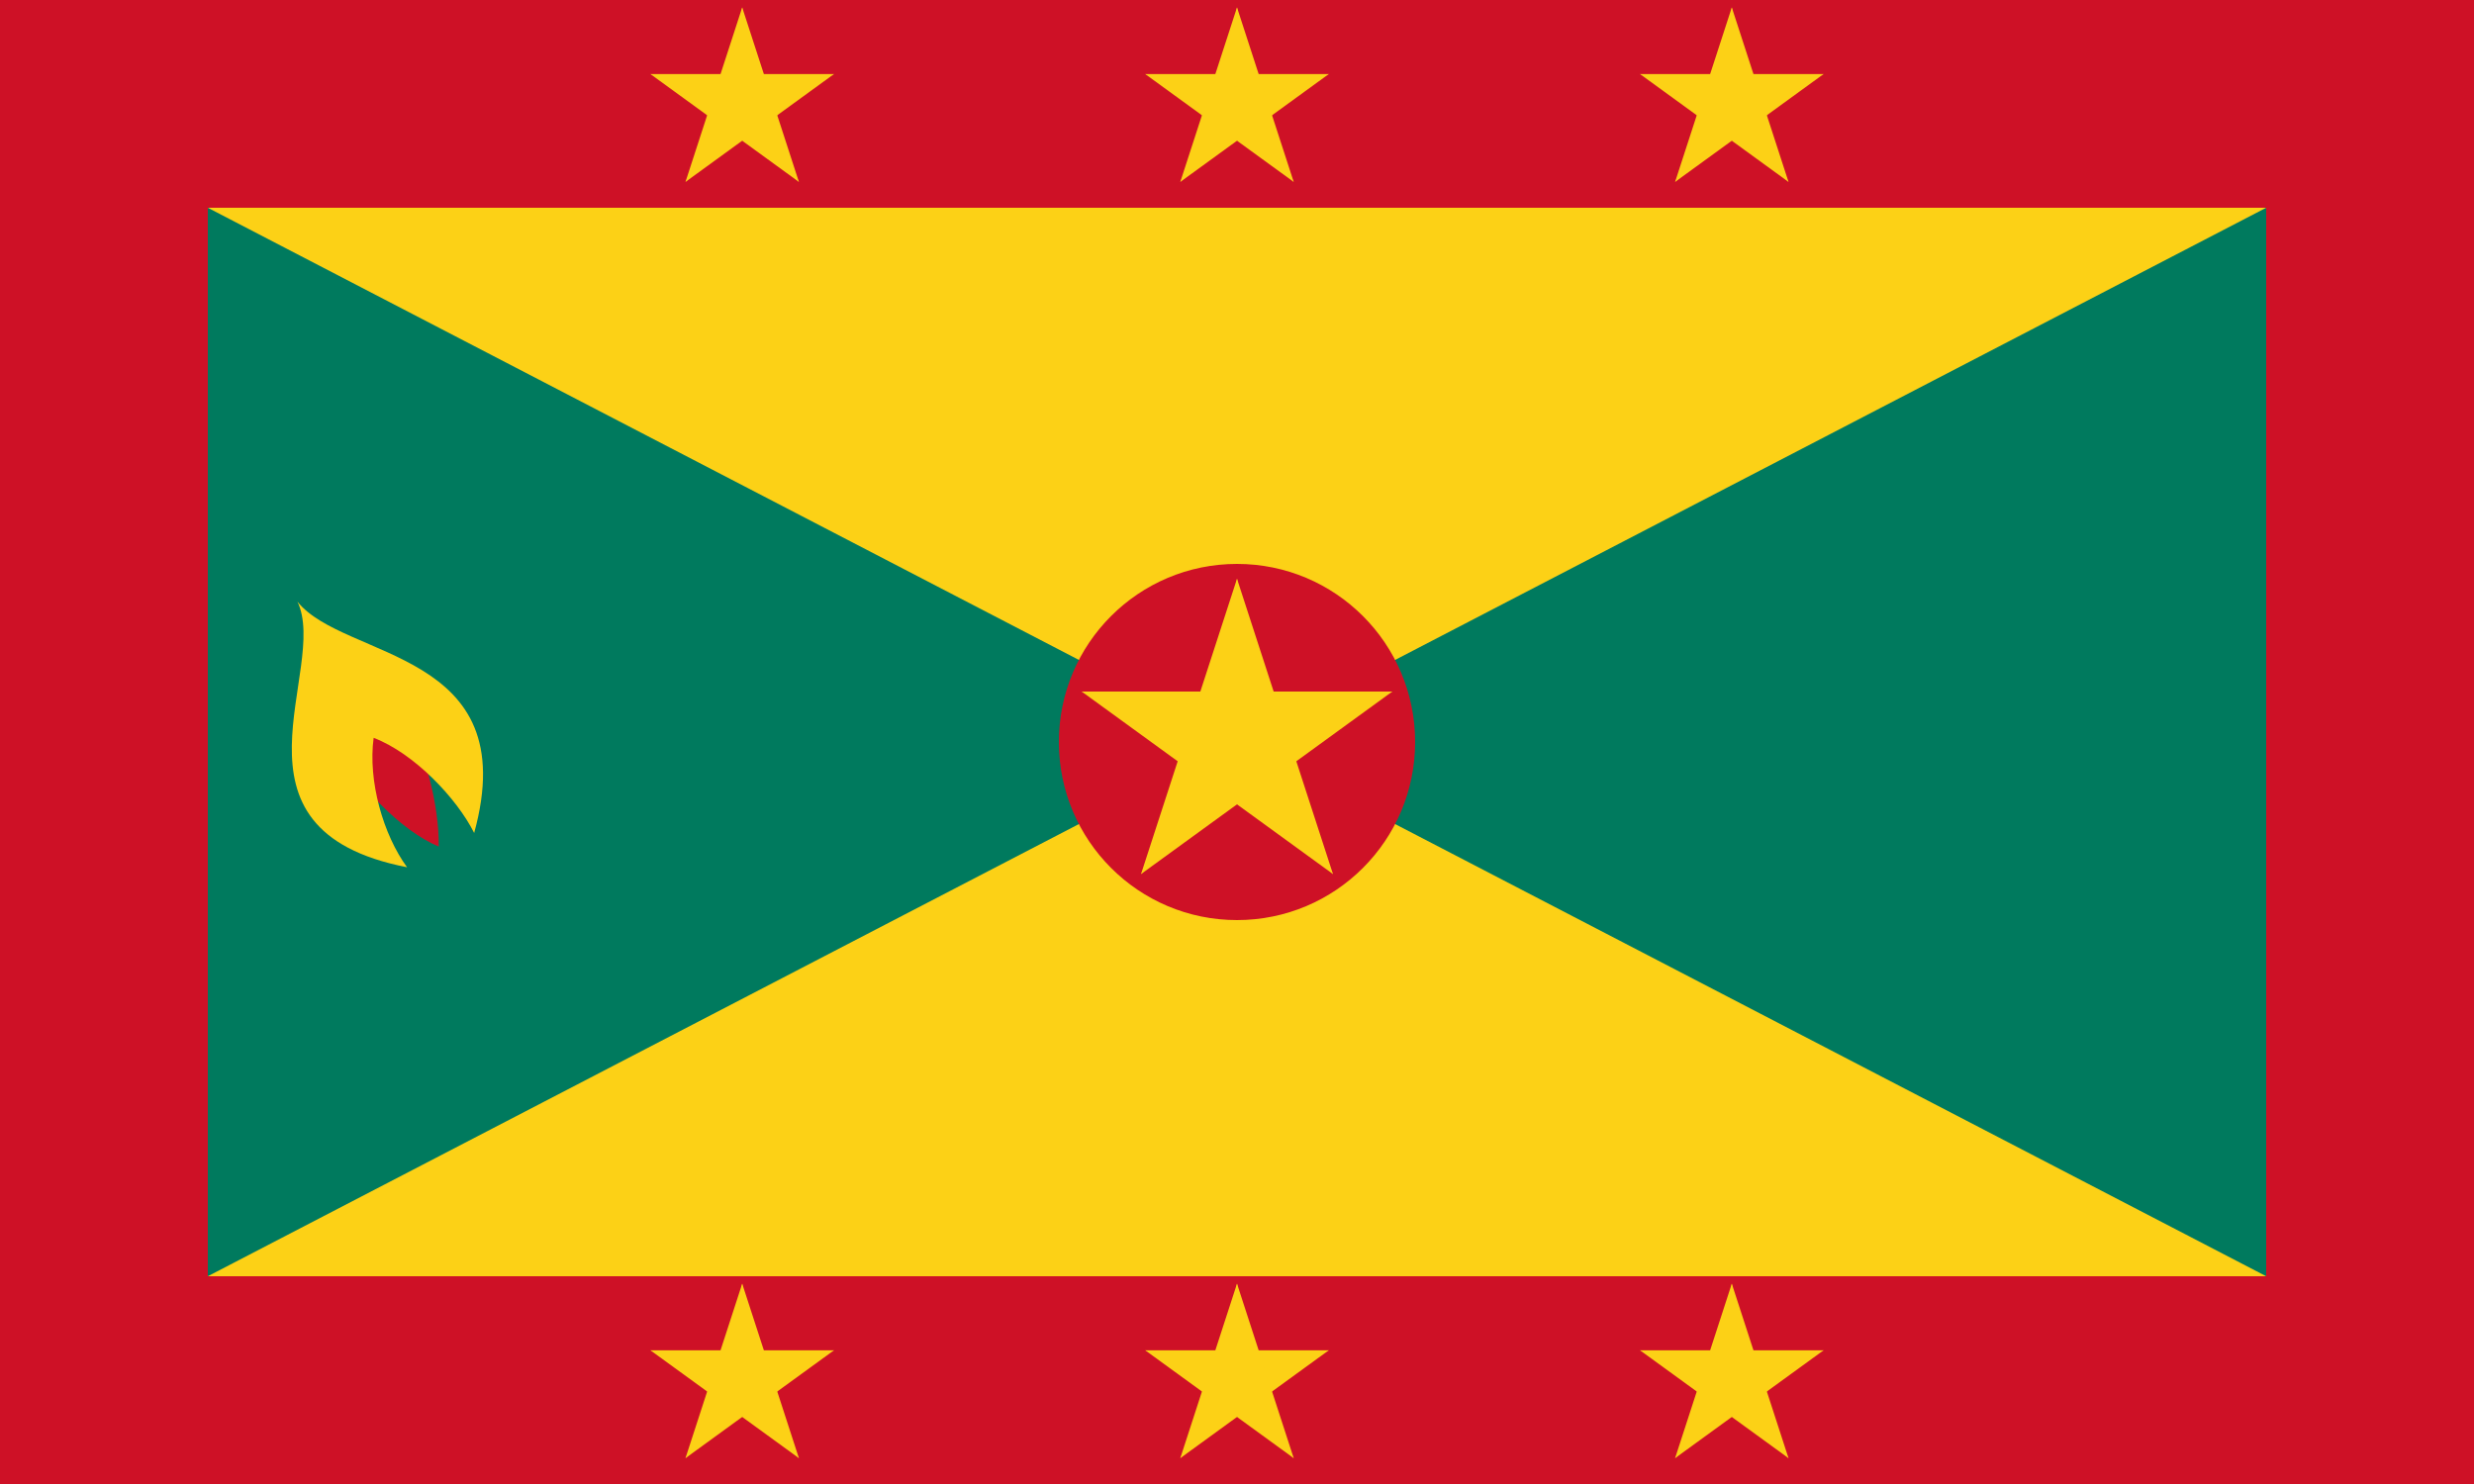
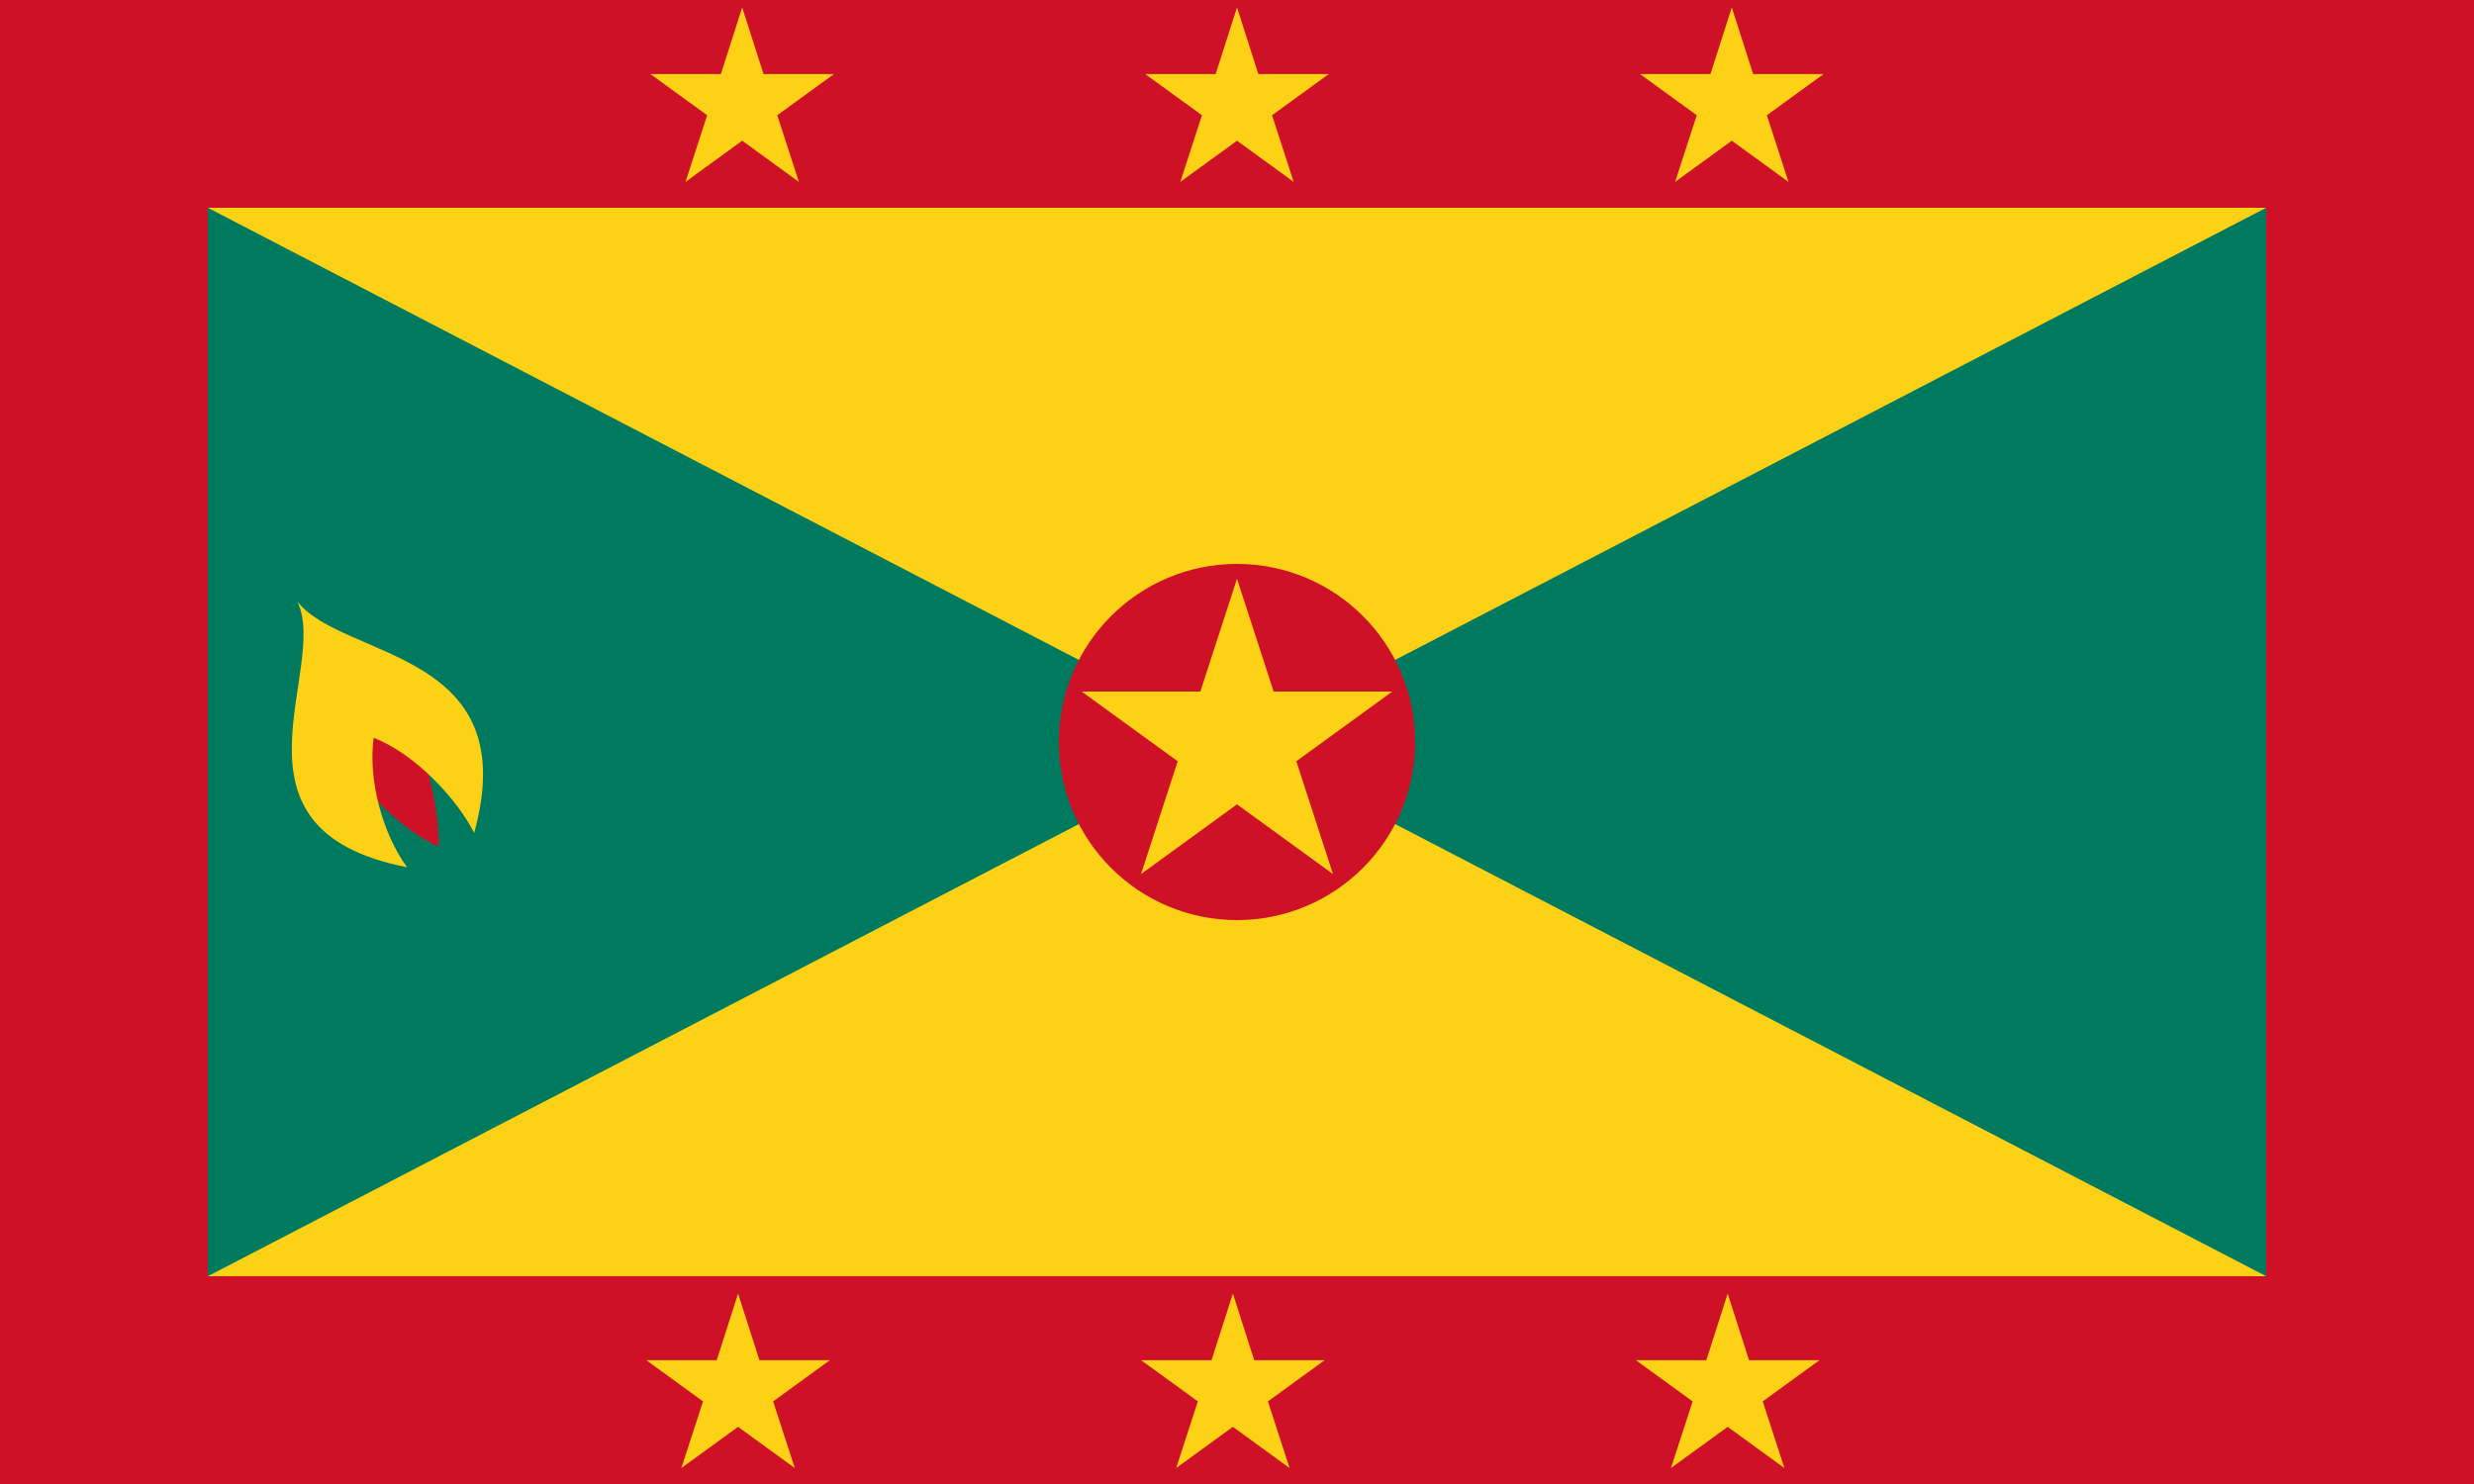
- <svg xmlns="http://www.w3.org/2000/svg" xmlns:xlink="http://www.w3.org/1999/xlink" version="1.0" width="600" height="360" viewBox="0 0 500 300">
-   <defs>
-     <g id="s">
-       <g id="c">
-         <path id="t" d="M 0,-1 v 1 h .5" transform="rotate(18 0,-1)" fill="#fcd116" />
-         <use xlink:href="#t" transform="scale(-1,1)" />
-       </g>
-       <use xlink:href="#c" transform="rotate(72)" />
-       <use xlink:href="#c" transform="rotate(144)" />
-       <use xlink:href="#c" transform="rotate(216)" />
-       <use xlink:href="#c" transform="rotate(288)" />
-     </g>
-   </defs>
-   <rect width="500" height="300" fill="#ce1126" />
-   <rect x="42" y="42" width="416" height="216" fill="#007a5e" />
-   <path d="M 42,42 h 416 l -416,216 h 416 z" fill="#fcd116" />
-   <circle cx="250" cy="150" r="36" fill="#ce1126" />
-   <use xlink:href="#s" transform="translate(250,150) scale(33)" />
-   <use id="s2" xlink:href="#s" transform="translate(150,21) scale(19.5)" />
-   <use xlink:href="#s2" x="100" />
-   <use xlink:href="#s2" x="200" />
-   <use xlink:href="#s2" y="258" />
-   <use xlink:href="#s2" x="100" y="258" />
-   <use xlink:href="#s2" x="200" y="258" />
-   <path d="M 67.749,150.41 c 4.504,8.39 13.265,17.52 20.916,20.73 c .123,-8.52 -2.9,-19.44 -7.034,-28.14 l -13.882,7.41 z" fill="#ce1126" />
-   <path d="M 60.112,121.63 c 6.529,13.61 -16.933,46.08 22.156,53.69 c -4.822,-6.58 -7.931,-17.44 -6.755,-26.16 c 8.201,3.12 16.83,12.25 20.317,19.23 c 10.23,-37.15 -26.24,-34.89 -35.718,-46.76 z" fill="#fcd116" />
+ <svg xmlns="http://www.w3.org/2000/svg" version="1.1" id="Countryflags.com" x="0px" y="0px" viewBox="-5.5 576.5 300 180" enable-background="new -5.5 576.5 300 180" xml:space="preserve">
+   <g>
+     <rect id="_x31_3" x="-5.5" y="576.5" fill="#CE1126" width="300" height="180" />
+     <rect id="_x31_2" x="19.7" y="601.7" fill="#007A5E" width="249.6" height="129.6" />
+     <path id="_x31_1" fill="#FCD116" d="M19.7,601.7h249.6L19.7,731.3h249.6L19.7,601.7z" />
+     <circle id="_x31_0" fill="#CE1126" cx="144.5" cy="666.5" r="21.6" />
+     <path id="_x39_" fill="#CE1126" d="M35.15,666.746c2.702,5.034,7.959,10.512,12.549,12.438c0.074-5.112-1.74-11.664-4.22-16.884     L35.15,666.746z" />
+     <path id="_x38_" fill="#FCD116" d="M30.567,649.478c3.918,8.166-10.16,27.648,13.294,32.214     c-2.894-3.948-4.759-10.464-4.053-15.696c4.921,1.872,10.098,7.35,12.19,11.538C58.136,655.244,36.254,656.6,30.567,649.478z" />
+     <polygon id="_x37_" fill="#FCD116" points="125.669,660.382 137.307,668.837 132.862,682.519 144.5,674.063 156.138,682.519      151.693,668.837 163.331,660.382 148.945,660.382 144.5,646.7 140.055,660.382    " />
+     <polygon id="_x36_" fill="#FCD116" points="73.373,585.485 80.25,590.481 77.623,598.565 84.5,593.569 91.377,598.565      88.75,590.481 95.628,585.485 87.089,585.485 84.5,577.4 81.912,585.485    " />
+     <polygon id="_x35_" fill="#FCD116" points="133.373,585.485 140.25,590.481 137.623,598.565 144.5,593.569 151.377,598.565      148.75,590.481 155.627,585.485 147.088,585.485 144.5,577.4 141.912,585.485    " />
+     <polygon id="_x34_" fill="#FCD116" points="193.373,585.485 200.25,590.481 197.623,598.565 204.5,593.569 211.377,598.565      208.75,590.481 215.628,585.485 207.089,585.485 204.5,577.4 201.912,585.485    " />
+     <polygon id="_x33_" fill="#FCD116" points="192.873,741.485 199.75,746.481 197.123,754.566 204,749.569 210.877,754.566      208.25,746.481 215.128,741.485 206.589,741.485 204,733.4 201.412,741.485    " />
+     <polygon id="_x32_" fill="#FCD116" points="132.873,741.485 139.75,746.481 137.123,754.566 144,749.569 150.877,754.566      148.25,746.481 155.128,741.485 146.589,741.485 144,733.4 141.412,741.485    " />
+     <polygon id="_x31_" fill="#FCD116" points="72.873,741.485 79.75,746.481 77.123,754.566 84,749.569 90.877,754.566      88.25,746.481 95.128,741.485 86.589,741.485 84,733.4 81.412,741.485    " />
+   </g>
</svg>
